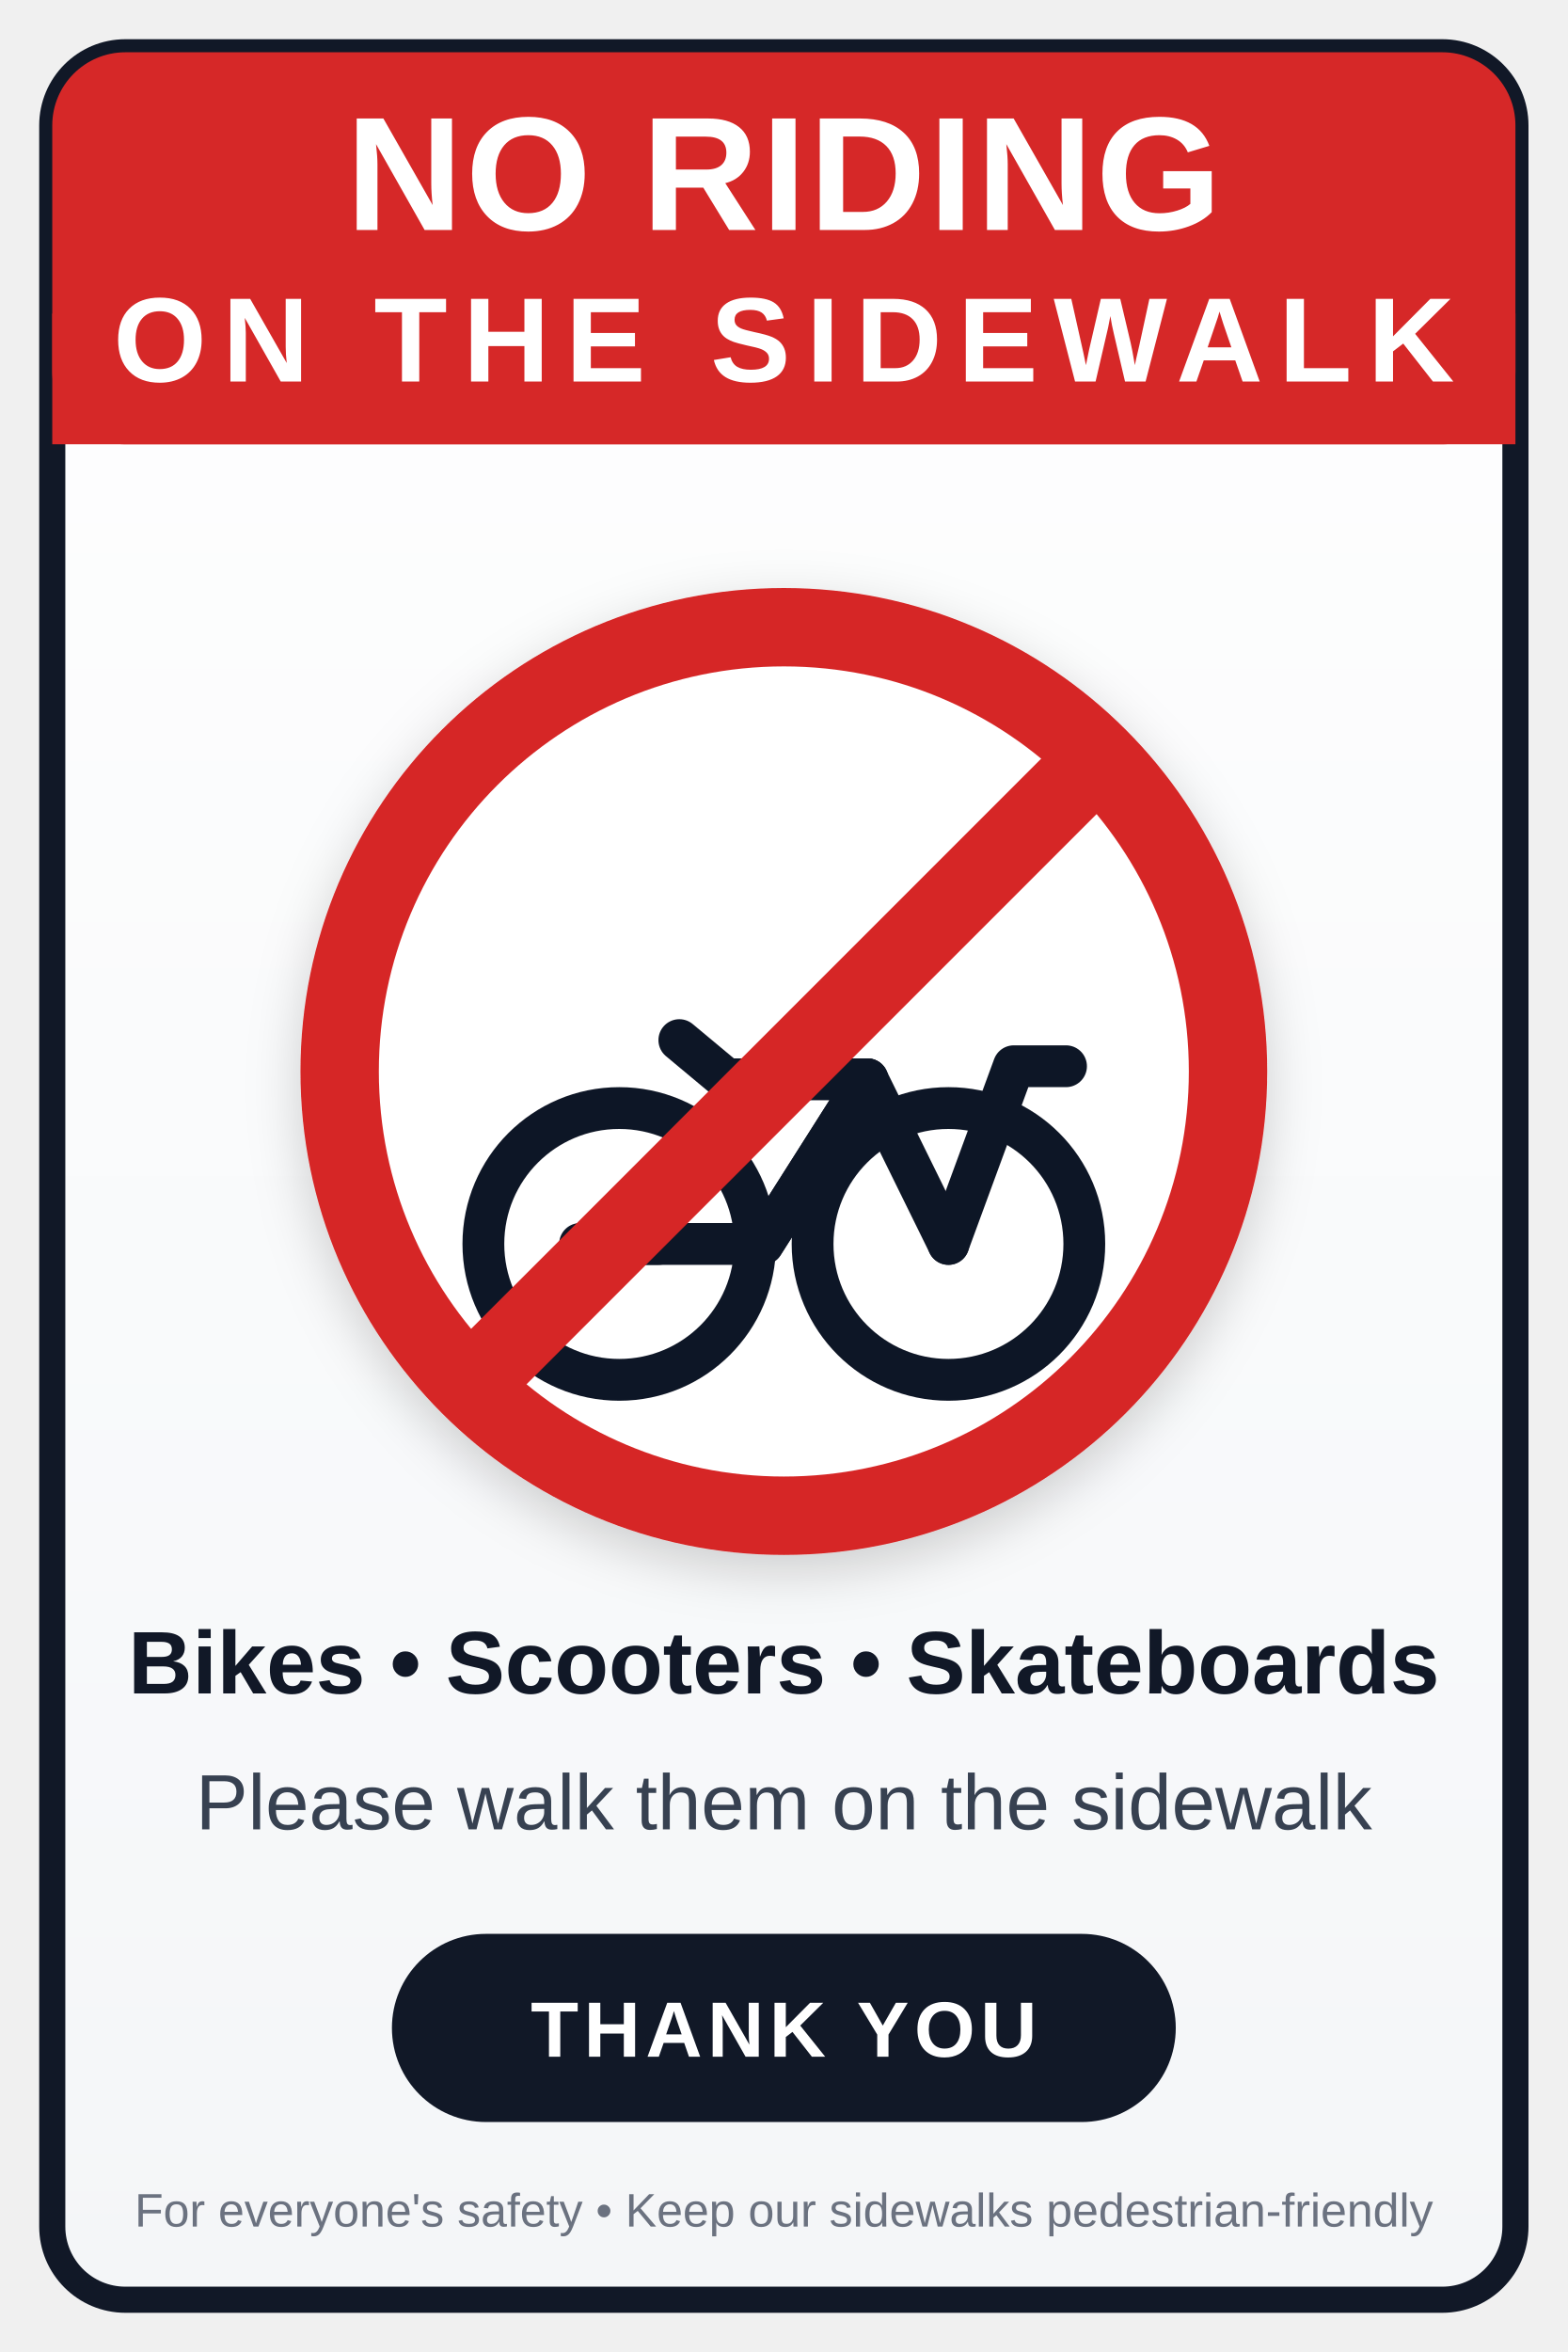
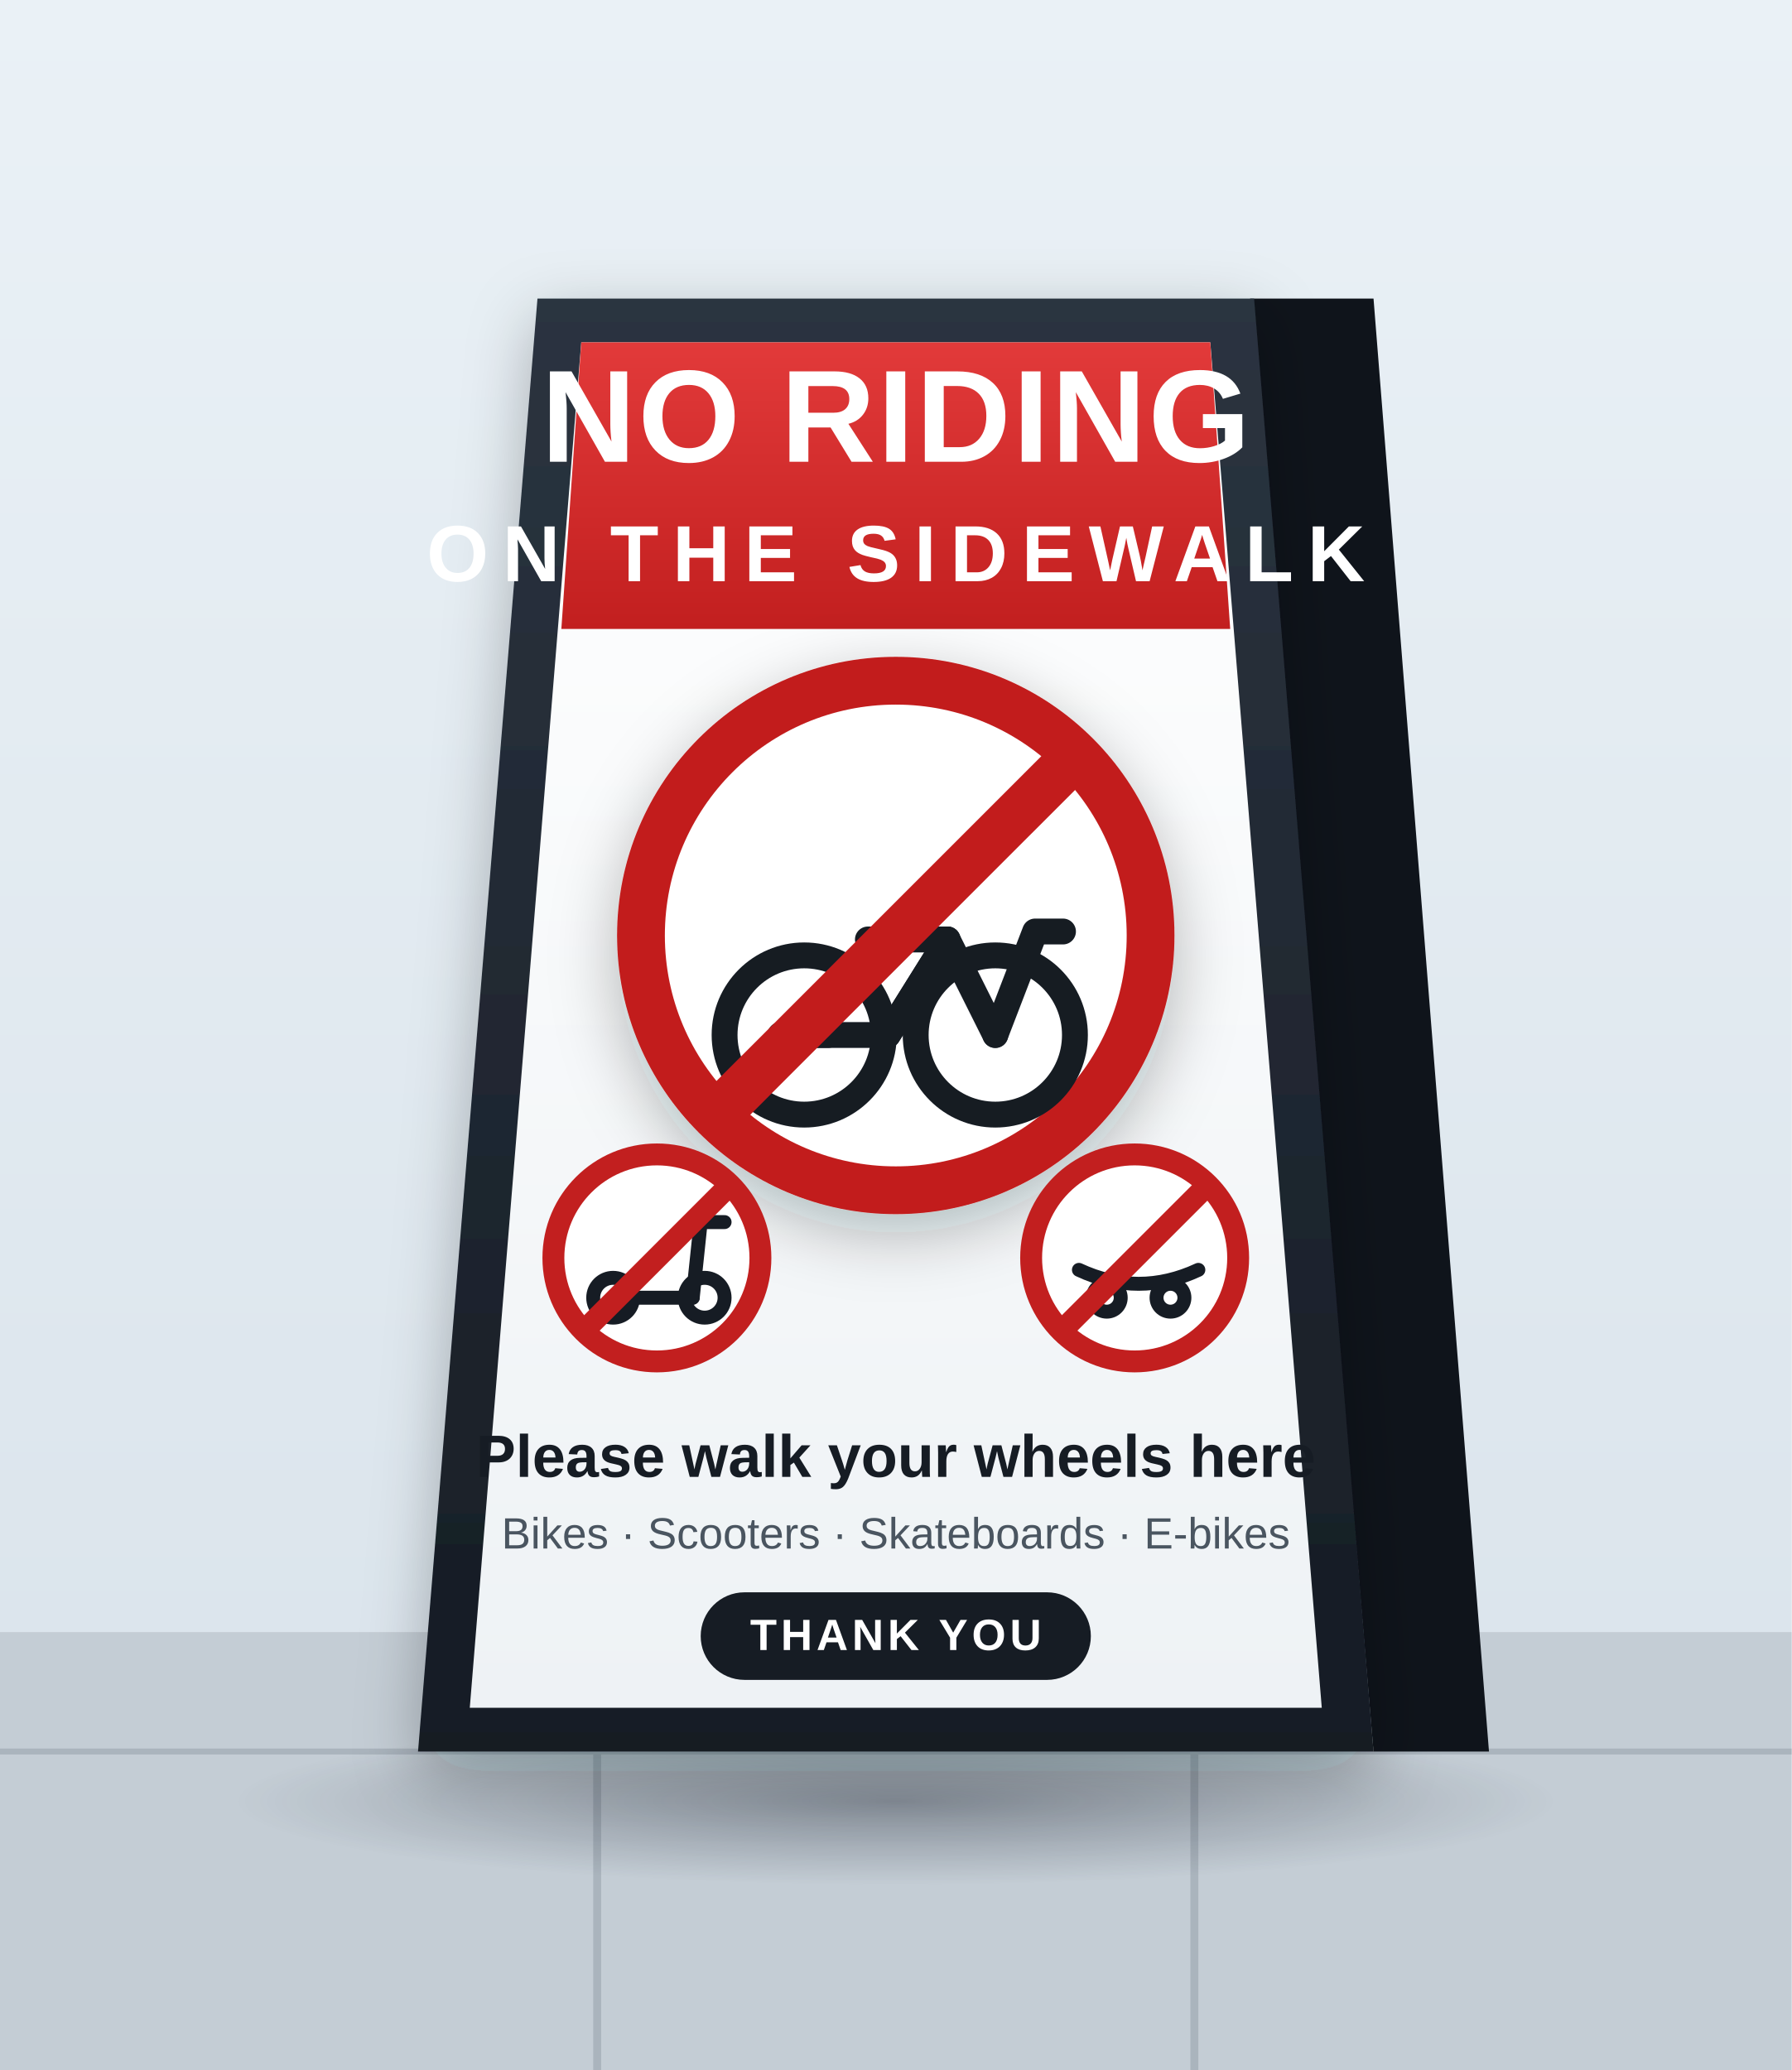
- <svg xmlns="http://www.w3.org/2000/svg" width="600" height="900" viewBox="0 0 600 900" role="img" aria-label="No Riding on the Sidewalk sandwich board sign">
+ <svg xmlns="http://www.w3.org/2000/svg" width="900" height="1040" viewBox="0 0 900 1040" role="img" aria-label="No Riding on the Sidewalk A-frame sandwich board, shown on a sidewalk">
  <defs>
+     <linearGradient id="sky" x1="0" y1="0" x2="0" y2="1">
+       <stop offset="0" stop-color="#EAF1F6" />
+       <stop offset="1" stop-color="#D8E2EA" />
+     </linearGradient>
    <linearGradient id="board" x1="0" y1="0" x2="0" y2="1">
      <stop offset="0" stop-color="#FFFFFF" />
-       <stop offset="1" stop-color="#F4F6F8" />
+       <stop offset="1" stop-color="#EEF2F5" />
    </linearGradient>
-     <filter id="soft" x="-20%" y="-20%" width="140%" height="140%">
-       <feDropShadow dx="0" dy="6" stdDeviation="10" flood-color="#000000" flood-opacity="0.18" />
+     <linearGradient id="band" x1="0" y1="0" x2="0" y2="1">
+       <stop offset="0" stop-color="#E23A3A" />
+       <stop offset="1" stop-color="#C21F1F" />
+     </linearGradient>
+     <linearGradient id="frame" x1="0" y1="0" x2="0" y2="1">
+       <stop offset="0" stop-color="#2B3440" />
+       <stop offset="1" stop-color="#161C24" />
+     </linearGradient>
+     <filter id="drop" x="-30%" y="-30%" width="160%" height="160%">
+       <feDropShadow dx="0" dy="10" stdDeviation="16" flood-color="#0B1220" flood-opacity="0.28" />
    </filter>
+     <radialGradient id="groundShadow" cx="0.5" cy="0.5" r="0.5">
+       <stop offset="0" stop-color="#0B1220" stop-opacity="0.35" />
+       <stop offset="1" stop-color="#0B1220" stop-opacity="0" />
+     </radialGradient>
  </defs>
-   <rect x="20" y="20" width="560" height="860" rx="28" fill="url(#board)" stroke="#111827" stroke-width="10" />
-   <rect x="20" y="20" width="560" height="150" rx="28" fill="#D62828" />
-   <rect x="20" y="120" width="560" height="50" fill="#D62828" />
-   <text x="300" y="88" text-anchor="middle" font-family="Arial Black, Arial, sans-serif" font-weight="900" font-size="62" fill="#FFFFFF" letter-spacing="1">NO RIDING</text>
-   <text x="300" y="146" text-anchor="middle" font-family="Arial Black, Arial, sans-serif" font-weight="900" font-size="46" fill="#FFFFFF" letter-spacing="6">ON THE SIDEWALK</text>
-   <g transform="translate(300,410)" filter="url(#soft)">
-     <circle r="170" fill="#FFFFFF" stroke="#D62828" stroke-width="30" />
-     <g transform="translate(-118,-52)" fill="none" stroke="#111827" stroke-width="16" stroke-linecap="round" stroke-linejoin="round">
-       <circle cx="55" cy="118" r="52" />
-       <circle cx="181" cy="118" r="52" />
-       <path d="M55 118 L110 118 L150 55 L96 55" />
-       <path d="M110 118 L150 55" />
-       <path d="M181 118 L150 55" />
-       <path d="M96 55 L78 40" />
-       <path d="M181 118 L206 50 L226 50" />
-       <path d="M40 118 L70 118" />
+   <rect x="0" y="0" width="900" height="1040" fill="url(#sky)" />
+   <rect x="0" y="820" width="900" height="220" fill="#C4CDD5" />
+   <line x1="300" y1="820" x2="300" y2="1040" stroke="#AAB4BD" stroke-width="4" />
+   <line x1="600" y1="820" x2="600" y2="1040" stroke="#AAB4BD" stroke-width="4" />
+   <line x1="0" y1="880" x2="900" y2="880" stroke="#AAB4BD" stroke-width="3" />
+   <ellipse cx="450" cy="905" rx="330" ry="42" fill="url(#groundShadow)" />
+   <g transform="translate(0,0)">
+     <polygon points="628,150 690,880 748,880 690,150" fill="#0F141B" />
+   </g>
+   <g filter="url(#drop)">
+     <polygon points="270,150 630,150 690,880 210,880" fill="url(#frame)" />
+     <polygon points="292,172 608,172 664,858 236,858" fill="url(#board)" />
+   </g>
+   <g>
+     <path d="M292 172 H608 L618 316 H282 Z" fill="url(#band)" />
+     <text x="450" y="232" text-anchor="middle" font-family="Arial Black, Arial, sans-serif" font-weight="900" font-size="66" fill="#FFFFFF" letter-spacing="1">NO RIDING</text>
+     <text x="450" y="292" text-anchor="middle" font-family="Arial Black, Arial, sans-serif" font-weight="900" font-size="40" fill="#FFFFFF" letter-spacing="7">ON THE SIDEWALK</text>
+     <g transform="translate(450,470)" filter="url(#drop)">
+       <circle r="128" fill="#FFFFFF" stroke="#C21F1F" stroke-width="24" />
+       <g transform="translate(-88,-40)" fill="none" stroke="#161C24" stroke-width="13" stroke-linecap="round" stroke-linejoin="round">
+         <circle cx="42" cy="90" r="40" />
+         <circle cx="138" cy="90" r="40" />
+         <path d="M42 90 L84 90 L114 42 L74 42" />
+         <path d="M84 90 L114 42" />
+         <path d="M138 90 L114 42" />
+         <path d="M138 90 L158 38 L172 38" />
+         <path d="M30 90 L54 90" />
+       </g>
+       <line x1="-90" y1="90" x2="90" y2="-90" stroke="#C21F1F" stroke-width="24" stroke-linecap="round" />
    </g>
-     <line x1="-120" y1="120" x2="120" y2="-120" stroke="#D62828" stroke-width="30" stroke-linecap="round" />
+     <g transform="translate(330,632)">
+       <circle r="52" fill="#FFFFFF" stroke="#C21F1F" stroke-width="11" />
+       <g transform="translate(-30,-26)" fill="none" stroke="#161C24" stroke-width="7" stroke-linecap="round" stroke-linejoin="round">
+         <circle cx="8" cy="46" r="10" />
+         <circle cx="54" cy="46" r="10" />
+         <path d="M8 46 L48 46" />
+         <path d="M48 46 L52 8 L64 8" />
+       </g>
+       <line x1="-36" y1="36" x2="36" y2="-36" stroke="#C21F1F" stroke-width="11" stroke-linecap="round" />
+     </g>
+     <g transform="translate(570,632)">
+       <circle r="52" fill="#FFFFFF" stroke="#C21F1F" stroke-width="11" />
+       <g transform="translate(-32,-14)" fill="none" stroke="#161C24" stroke-width="7" stroke-linecap="round" stroke-linejoin="round">
+         <path d="M4 20 Q34 34 64 20" />
+         <circle cx="18" cy="34" r="7" />
+         <circle cx="50" cy="34" r="7" />
+       </g>
+       <line x1="-36" y1="36" x2="36" y2="-36" stroke="#C21F1F" stroke-width="11" stroke-linecap="round" />
+     </g>
+     <text x="450" y="742" text-anchor="middle" font-family="Arial, sans-serif" font-weight="700" font-size="30" fill="#161C24">Please walk your wheels here</text>
+     <text x="450" y="778" text-anchor="middle" font-family="Arial, sans-serif" font-weight="400" font-size="22" fill="#4A5560">Bikes · Scooters · Skateboards · E-bikes</text>
+     <rect x="352" y="800" width="196" height="44" rx="22" fill="#161C24" />
+     <text x="450" y="829" text-anchor="middle" font-family="Arial, sans-serif" font-weight="700" font-size="22" fill="#FFFFFF" letter-spacing="2">THANK YOU</text>
  </g>
-   <text x="300" y="648" text-anchor="middle" font-family="Arial, sans-serif" font-weight="700" font-size="34" fill="#111827">Bikes • Scooters • Skateboards</text>
-   <text x="300" y="700" text-anchor="middle" font-family="Arial, sans-serif" font-weight="400" font-size="30" fill="#374151">Please walk them on the sidewalk</text>
-   <rect x="150" y="740" width="300" height="72" rx="36" fill="#111827" />
-   <text x="300" y="787" text-anchor="middle" font-family="Arial, sans-serif" font-weight="700" font-size="30" fill="#FFFFFF" letter-spacing="2">THANK YOU</text>
-   <text x="300" y="852" text-anchor="middle" font-family="Arial, sans-serif" font-weight="400" font-size="18" fill="#6B7280">For everyone's safety • Keep our sidewalks pedestrian-friendly</text>
</svg>
